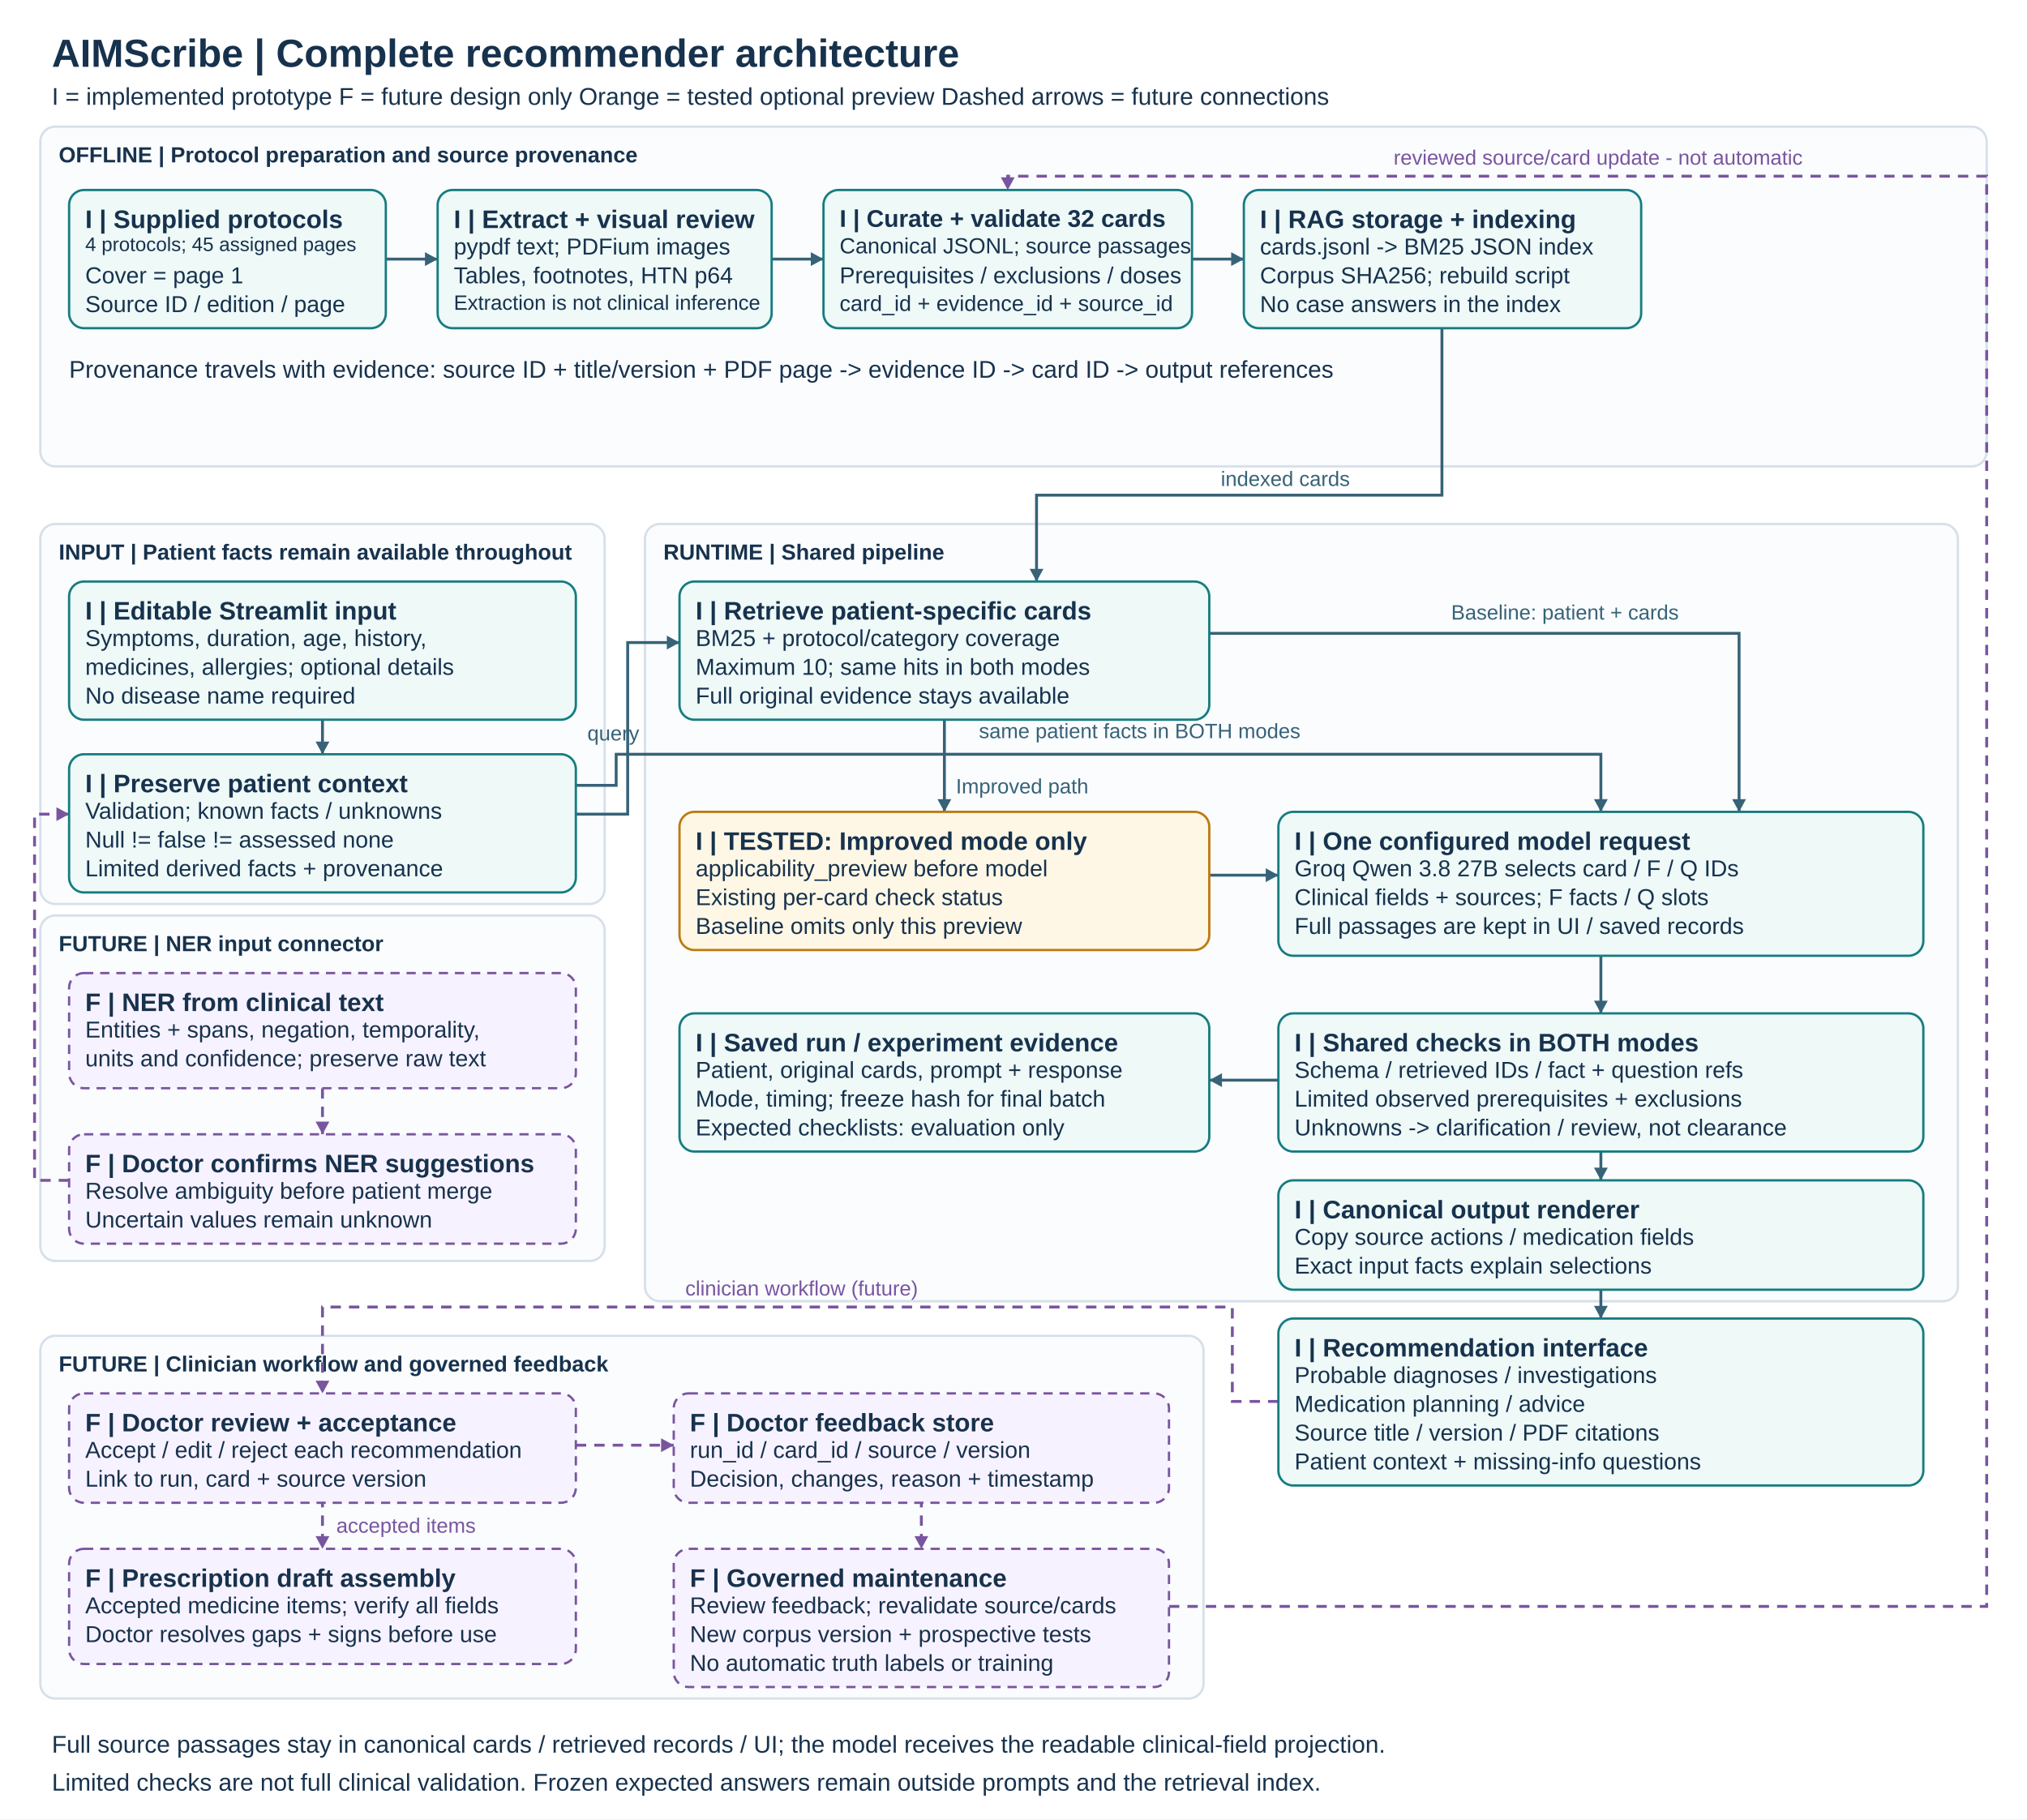
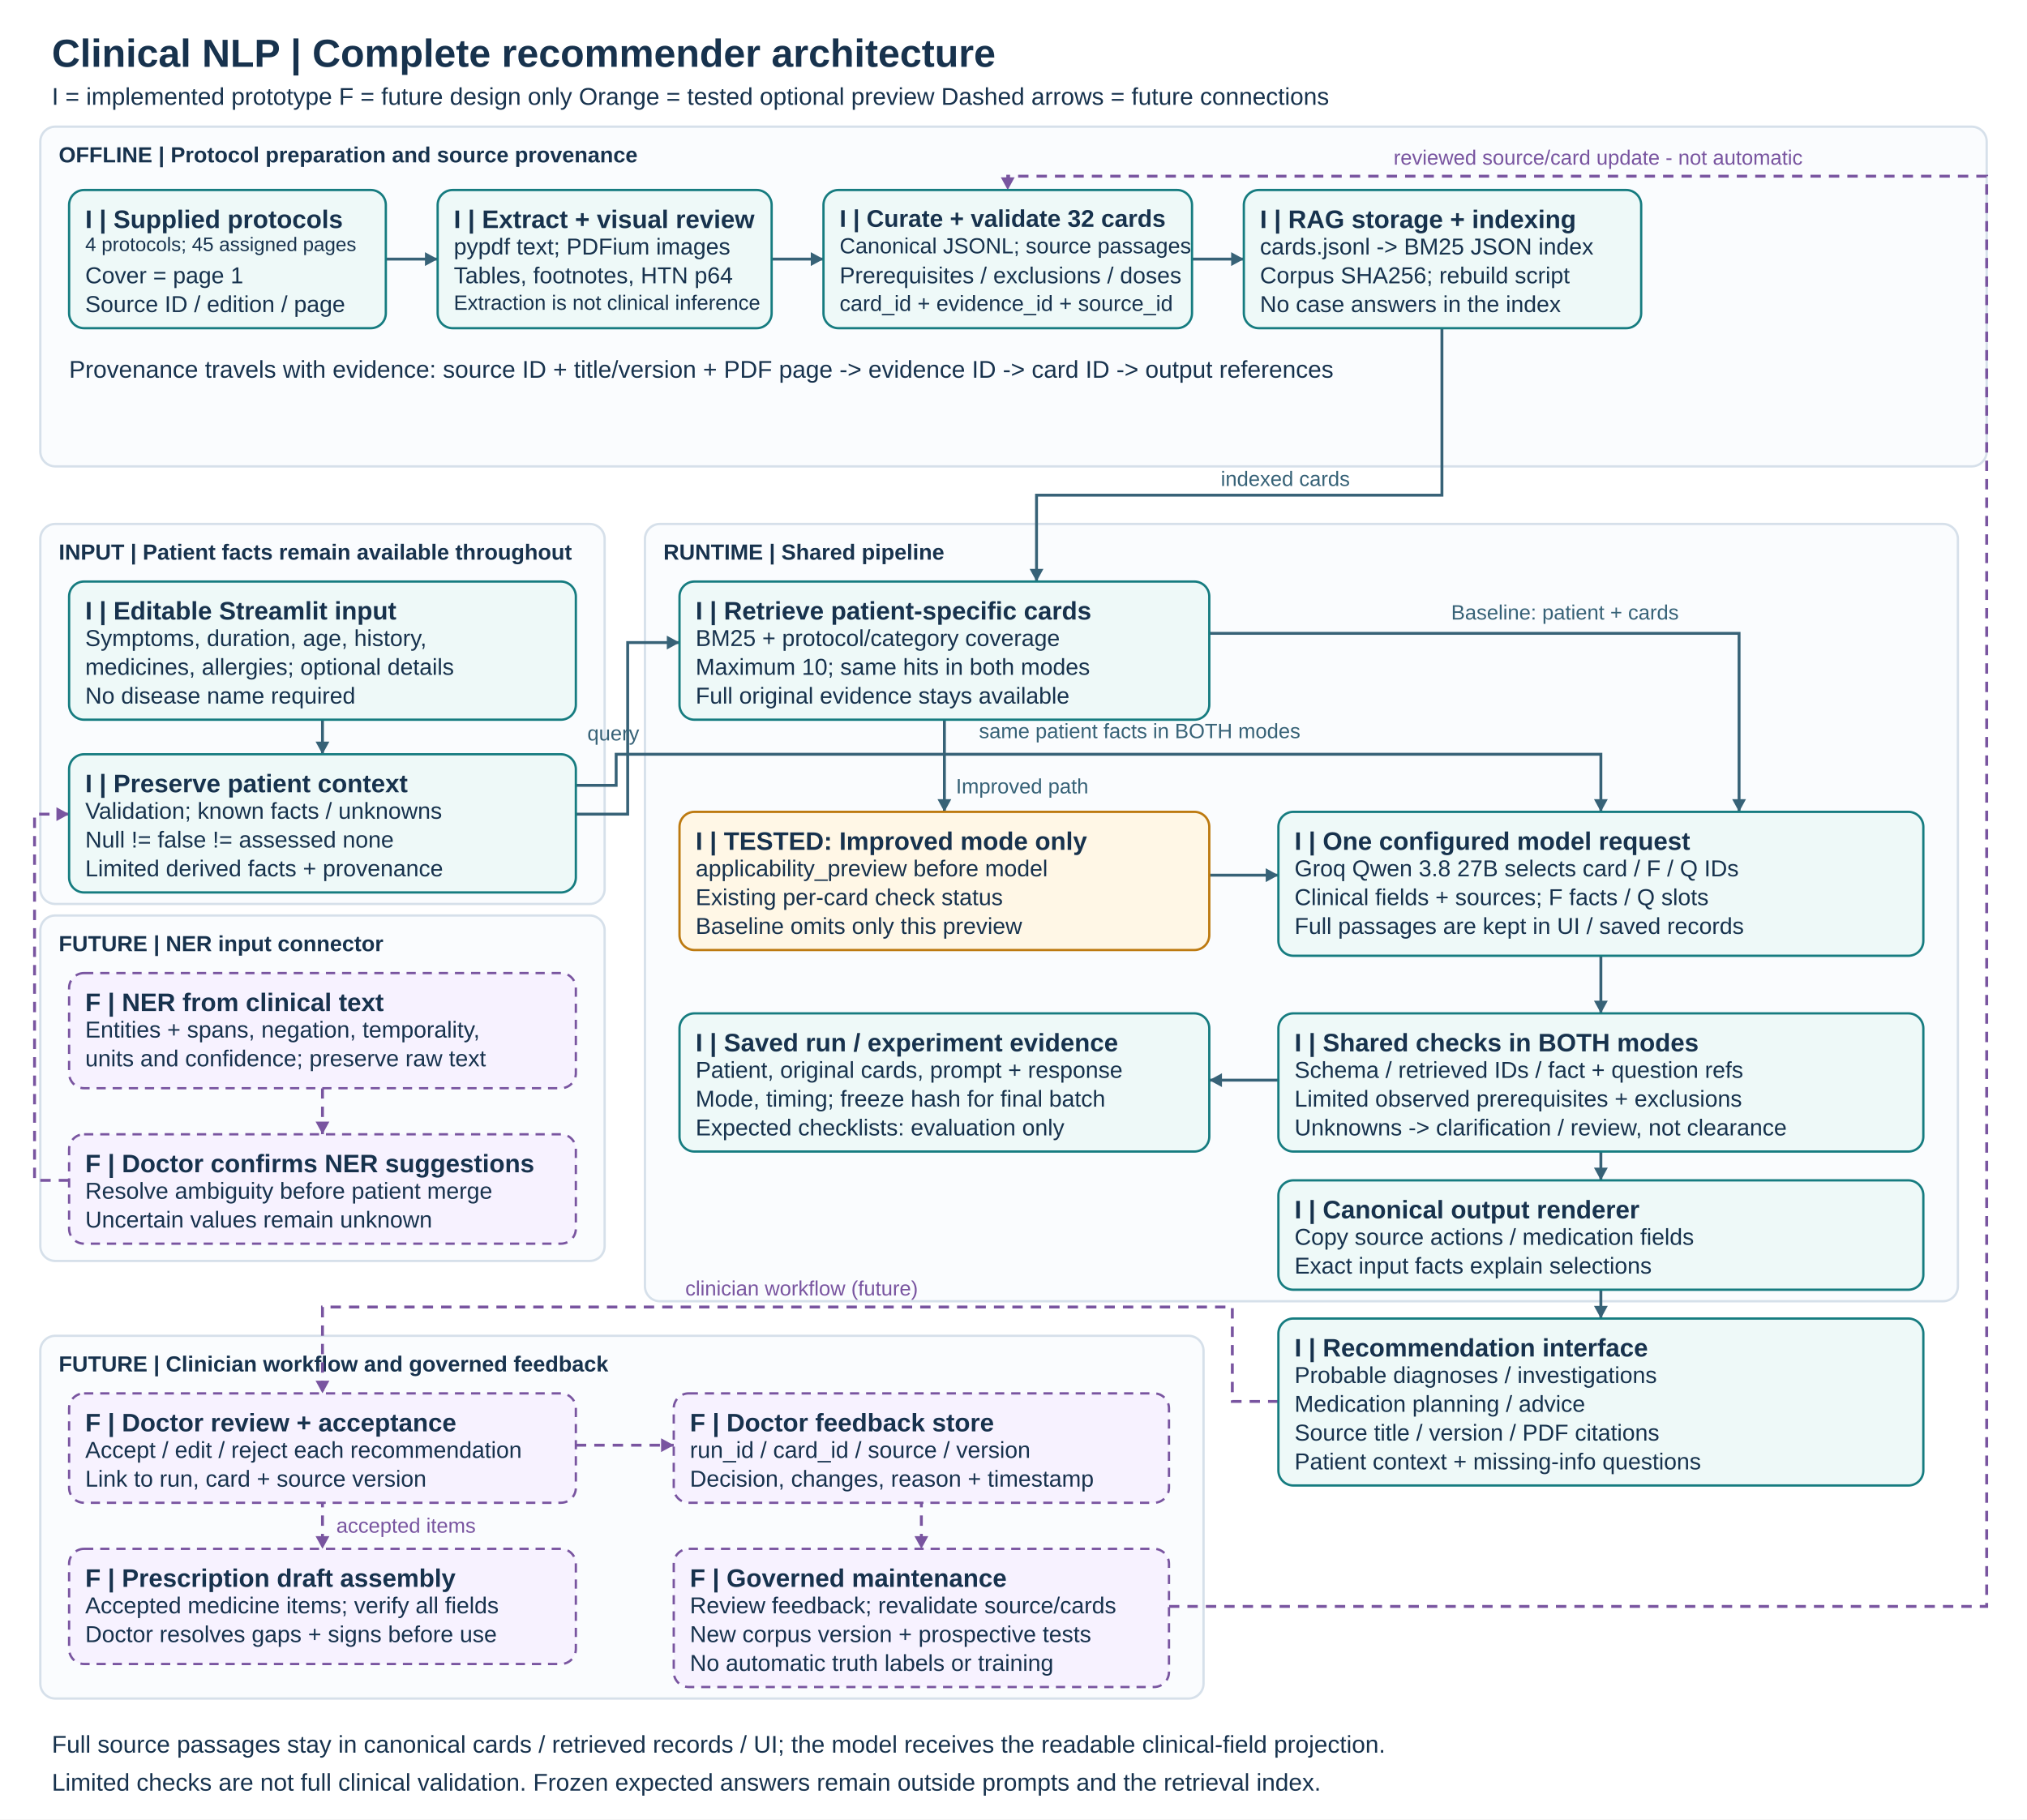
<svg xmlns="http://www.w3.org/2000/svg" width="1760" height="1580" viewBox="0 0 1760 1580" role="img" aria-labelledby="title desc">
  <rect width="100%" height="100%" fill="#ffffff" />
-   <text x="45" y="58" font-family="Segoe UI,Arial,sans-serif" font-size="34" fill="#17324d" font-weight="700">AIMScribe | Complete recommender architecture</text>
+   <text x="45" y="58" font-family="Segoe UI,Arial,sans-serif" font-size="34" fill="#17324d" font-weight="700">Clinical NLP | Complete recommender architecture</text>
  <text x="45" y="91" font-family="Segoe UI,Arial,sans-serif" font-size="21" fill="#17324d" font-weight="400">I = implemented prototype     F = future design only     Orange = tested optional preview     Dashed arrows = future connections</text>
  <rect x="35" y="110" width="1690" height="295" rx="13" fill="#fafcfe" stroke="#d6e0ea" stroke-width="2" />
  <text x="51" y="141" font-family="Segoe UI,Arial,sans-serif" font-size="19" fill="#17324d" font-weight="700">OFFLINE | Protocol preparation and source provenance</text>
  <rect x="35" y="455" width="490" height="330" rx="13" fill="#fafcfe" stroke="#d6e0ea" stroke-width="2" />
  <text x="51" y="486" font-family="Segoe UI,Arial,sans-serif" font-size="19" fill="#17324d" font-weight="700">INPUT | Patient facts remain available throughout</text>
  <rect x="560" y="455" width="1140" height="675" rx="13" fill="#fafcfe" stroke="#d6e0ea" stroke-width="2" />
  <text x="576" y="486" font-family="Segoe UI,Arial,sans-serif" font-size="19" fill="#17324d" font-weight="700">RUNTIME | Shared pipeline</text>
  <rect x="35" y="795" width="490" height="300" rx="13" fill="#fafcfe" stroke="#d6e0ea" stroke-width="2" />
  <text x="51" y="826" font-family="Segoe UI,Arial,sans-serif" font-size="19" fill="#17324d" font-weight="700">FUTURE | NER input connector</text>
  <rect x="35" y="1160" width="1010" height="315" rx="13" fill="#fafcfe" stroke="#d6e0ea" stroke-width="2" />
  <text x="51" y="1191" font-family="Segoe UI,Arial,sans-serif" font-size="19" fill="#17324d" font-weight="700">FUTURE | Clinician workflow and governed feedback</text>
  <text x="60" y="328" font-family="Segoe UI,Arial,sans-serif" font-size="21" fill="#17324d" font-weight="400">Provenance travels with evidence: source ID + title/version + PDF page -&gt; evidence ID -&gt; card ID -&gt; output references</text>
  <polyline points="335,225 380,225" fill="none" stroke="#376277" stroke-width="2.5" />
  <polygon points="380,225 369,219 369,231" fill="#376277" />
  <polyline points="670,225 715,225" fill="none" stroke="#376277" stroke-width="2.5" />
  <polygon points="715,225 704,219 704,231" fill="#376277" />
  <polyline points="1035,225 1080,225" fill="none" stroke="#376277" stroke-width="2.5" />
  <polygon points="1080,225 1069,219 1069,231" fill="#376277" />
  <polyline points="280,610 280,655" fill="none" stroke="#376277" stroke-width="2.5" />
  <polygon points="280,655 274,644 286,644" fill="#376277" />
  <polyline points="1252,285 1252,430 900,430 900,505" fill="none" stroke="#376277" stroke-width="2.5" />
  <polygon points="900,505 894,494 906,494" fill="#376277" />
  <text x="1060" y="422" font-family="Segoe UI,Arial,sans-serif" font-size="18" fill="#376277" font-weight="400">indexed cards</text>
  <polyline points="500,707 545,707 545,558 590,558" fill="none" stroke="#376277" stroke-width="2.5" />
  <polygon points="590,558 579,552 579,564" fill="#376277" />
  <text x="510" y="643" font-family="Segoe UI,Arial,sans-serif" font-size="18" fill="#376277" font-weight="400">query</text>
  <polyline points="500,682 535,682 535,655 1390,655 1390,705" fill="none" stroke="#376277" stroke-width="2.5" />
  <polygon points="1390,705 1384,694 1396,694" fill="#376277" />
  <text x="850" y="641" font-family="Segoe UI,Arial,sans-serif" font-size="18" fill="#376277" font-weight="400">same patient facts in BOTH modes</text>
  <polyline points="1050,550 1510,550 1510,705" fill="none" stroke="#376277" stroke-width="2.5" />
  <polygon points="1510,705 1504,694 1516,694" fill="#376277" />
  <text x="1260" y="538" font-family="Segoe UI,Arial,sans-serif" font-size="18" fill="#376277" font-weight="400">Baseline: patient + cards</text>
  <polyline points="820,610 820,705" fill="none" stroke="#376277" stroke-width="2.5" />
  <polygon points="820,705 814,694 826,694" fill="#376277" />
  <text x="830" y="689" font-family="Segoe UI,Arial,sans-serif" font-size="18" fill="#376277" font-weight="400">Improved path</text>
  <polyline points="1050,760 1110,760" fill="none" stroke="#376277" stroke-width="2.5" />
  <polygon points="1110,760 1099,754 1099,766" fill="#376277" />
  <polyline points="1390,830 1390,880" fill="none" stroke="#376277" stroke-width="2.5" />
  <polygon points="1390,880 1384,869 1396,869" fill="#376277" />
  <polyline points="1110,938 1050,938" fill="none" stroke="#376277" stroke-width="2.5" />
  <polygon points="1050,938 1061,932 1061,944" fill="#376277" />
  <polyline points="1390,995 1390,1025" fill="none" stroke="#376277" stroke-width="2.5" />
  <polygon points="1390,1025 1384,1014 1396,1014" fill="#376277" />
  <polyline points="1390,1105 1390,1145" fill="none" stroke="#376277" stroke-width="2.5" />
  <polygon points="1390,1145 1384,1134 1396,1134" fill="#376277" />
  <polyline points="280,945 280,985" fill="none" stroke="#7955a0" stroke-width="2.5" stroke-dasharray="9 7" />
  <polygon points="280,985 274,974 286,974" fill="#7955a0" />
  <polyline points="60,1025 30,1025 30,707 60,707" fill="none" stroke="#7955a0" stroke-width="2.5" stroke-dasharray="9 7" />
  <polygon points="60,707 49,701 49,713" fill="#7955a0" />
  <polyline points="1110,1217 1070,1217 1070,1135 280,1135 280,1210" fill="none" stroke="#7955a0" stroke-width="2.5" stroke-dasharray="9 7" />
  <polygon points="280,1210 274,1199 286,1199" fill="#7955a0" />
  <text x="595" y="1125" font-family="Segoe UI,Arial,sans-serif" font-size="18" fill="#7955a0" font-weight="400">clinician workflow (future)</text>
  <polyline points="280,1300 280,1345" fill="none" stroke="#7955a0" stroke-width="2.5" stroke-dasharray="9 7" />
  <polygon points="280,1345 274,1334 286,1334" fill="#7955a0" />
  <text x="292" y="1331" font-family="Segoe UI,Arial,sans-serif" font-size="18" fill="#7955a0" font-weight="400">accepted items</text>
  <polyline points="500,1255 585,1255" fill="none" stroke="#7955a0" stroke-width="2.5" stroke-dasharray="9 7" />
  <polygon points="585,1255 574,1249 574,1261" fill="#7955a0" />
  <polyline points="800,1300 800,1345" fill="none" stroke="#7955a0" stroke-width="2.5" stroke-dasharray="9 7" />
  <polygon points="800,1345 794,1334 806,1334" fill="#7955a0" />
  <polyline points="1015,1395 1725,1395 1725,153 875,153 875,165" fill="none" stroke="#7955a0" stroke-width="2.5" stroke-dasharray="9 7" />
  <polygon points="875,165 869,154 881,154" fill="#7955a0" />
  <text x="1210" y="143" font-family="Segoe UI,Arial,sans-serif" font-size="18" fill="#7955a0" font-weight="400">reviewed source/card update - not automatic</text>
  <rect x="60" y="165" width="275" height="120" rx="13" fill="#eef9f8" stroke="#167c80" stroke-width="2" />
  <text x="74" y="198" font-family="Segoe UI,Arial,sans-serif" font-size="22" fill="#17324d" font-weight="700">I | Supplied protocols</text>
  <text x="74" y="218" font-family="Segoe UI,Arial,sans-serif" font-size="17" fill="#17324d" font-weight="400">4 protocols; 45 assigned pages</text>
  <text x="74" y="246" font-family="Segoe UI,Arial,sans-serif" font-size="20" fill="#17324d" font-weight="400">Cover = page 1</text>
  <text x="74" y="271" font-family="Segoe UI,Arial,sans-serif" font-size="20" fill="#17324d" font-weight="400">Source ID / edition / page</text>
  <rect x="380" y="165" width="290" height="120" rx="13" fill="#eef9f8" stroke="#167c80" stroke-width="2" />
  <text x="394" y="198" font-family="Segoe UI,Arial,sans-serif" font-size="22" fill="#17324d" font-weight="700">I | Extract + visual review</text>
  <text x="394" y="221" font-family="Segoe UI,Arial,sans-serif" font-size="20" fill="#17324d" font-weight="400">pypdf text; PDFium images</text>
  <text x="394" y="246" font-family="Segoe UI,Arial,sans-serif" font-size="20" fill="#17324d" font-weight="400">Tables, footnotes, HTN p64</text>
  <text x="394" y="269" font-family="Segoe UI,Arial,sans-serif" font-size="18" fill="#17324d" font-weight="400">Extraction is not clinical inference</text>
  <rect x="715" y="165" width="320" height="120" rx="13" fill="#eef9f8" stroke="#167c80" stroke-width="2" />
  <text x="729" y="197" font-family="Segoe UI,Arial,sans-serif" font-size="21" fill="#17324d" font-weight="700">I | Curate + validate 32 cards</text>
  <text x="729" y="220" font-family="Segoe UI,Arial,sans-serif" font-size="19" fill="#17324d" font-weight="400">Canonical JSONL; source passages</text>
  <text x="729" y="246" font-family="Segoe UI,Arial,sans-serif" font-size="20" fill="#17324d" font-weight="400">Prerequisites / exclusions / doses</text>
  <text x="729" y="270" font-family="Segoe UI,Arial,sans-serif" font-size="19" fill="#17324d" font-weight="400">card_id + evidence_id + source_id</text>
  <rect x="1080" y="165" width="345" height="120" rx="13" fill="#eef9f8" stroke="#167c80" stroke-width="2" />
  <text x="1094" y="198" font-family="Segoe UI,Arial,sans-serif" font-size="22" fill="#17324d" font-weight="700">I | RAG storage + indexing</text>
  <text x="1094" y="221" font-family="Segoe UI,Arial,sans-serif" font-size="20" fill="#17324d" font-weight="400">cards.jsonl -&gt; BM25 JSON index</text>
  <text x="1094" y="246" font-family="Segoe UI,Arial,sans-serif" font-size="20" fill="#17324d" font-weight="400">Corpus SHA256; rebuild script</text>
  <text x="1094" y="271" font-family="Segoe UI,Arial,sans-serif" font-size="20" fill="#17324d" font-weight="400">No case answers in the index</text>
  <rect x="60" y="505" width="440" height="120" rx="13" fill="#eef9f8" stroke="#167c80" stroke-width="2" />
  <text x="74" y="538" font-family="Segoe UI,Arial,sans-serif" font-size="22" fill="#17324d" font-weight="700">I | Editable Streamlit input</text>
  <text x="74" y="561" font-family="Segoe UI,Arial,sans-serif" font-size="20" fill="#17324d" font-weight="400">Symptoms, duration, age, history,</text>
  <text x="74" y="586" font-family="Segoe UI,Arial,sans-serif" font-size="20" fill="#17324d" font-weight="400">medicines, allergies; optional details</text>
  <text x="74" y="611" font-family="Segoe UI,Arial,sans-serif" font-size="20" fill="#17324d" font-weight="400">No disease name required</text>
  <rect x="60" y="655" width="440" height="120" rx="13" fill="#eef9f8" stroke="#167c80" stroke-width="2" />
  <text x="74" y="688" font-family="Segoe UI,Arial,sans-serif" font-size="22" fill="#17324d" font-weight="700">I | Preserve patient context</text>
  <text x="74" y="711" font-family="Segoe UI,Arial,sans-serif" font-size="20" fill="#17324d" font-weight="400">Validation; known facts / unknowns</text>
  <text x="74" y="736" font-family="Segoe UI,Arial,sans-serif" font-size="20" fill="#17324d" font-weight="400">Null != false != assessed none</text>
  <text x="74" y="761" font-family="Segoe UI,Arial,sans-serif" font-size="20" fill="#17324d" font-weight="400">Limited derived facts + provenance</text>
  <rect x="590" y="505" width="460" height="120" rx="13" fill="#eef9f8" stroke="#167c80" stroke-width="2" />
  <text x="604" y="538" font-family="Segoe UI,Arial,sans-serif" font-size="22" fill="#17324d" font-weight="700">I | Retrieve patient-specific cards</text>
  <text x="604" y="561" font-family="Segoe UI,Arial,sans-serif" font-size="20" fill="#17324d" font-weight="400">BM25 + protocol/category coverage</text>
  <text x="604" y="586" font-family="Segoe UI,Arial,sans-serif" font-size="20" fill="#17324d" font-weight="400">Maximum 10; same hits in both modes</text>
  <text x="604" y="611" font-family="Segoe UI,Arial,sans-serif" font-size="20" fill="#17324d" font-weight="400">Full original evidence stays available</text>
  <rect x="590" y="705" width="460" height="120" rx="13" fill="#fff7e6" stroke="#bd7a10" stroke-width="2" />
  <text x="604" y="738" font-family="Segoe UI,Arial,sans-serif" font-size="22" fill="#17324d" font-weight="700">I | TESTED: Improved mode only</text>
  <text x="604" y="761" font-family="Segoe UI,Arial,sans-serif" font-size="20" fill="#17324d" font-weight="400">applicability_preview before model</text>
  <text x="604" y="786" font-family="Segoe UI,Arial,sans-serif" font-size="20" fill="#17324d" font-weight="400">Existing per-card check status</text>
  <text x="604" y="811" font-family="Segoe UI,Arial,sans-serif" font-size="20" fill="#17324d" font-weight="400">Baseline omits only this preview</text>
  <rect x="1110" y="705" width="560" height="125" rx="13" fill="#eef9f8" stroke="#167c80" stroke-width="2" />
  <text x="1124" y="738" font-family="Segoe UI,Arial,sans-serif" font-size="22" fill="#17324d" font-weight="700">I | One configured model request</text>
  <text x="1124" y="761" font-family="Segoe UI,Arial,sans-serif" font-size="20" fill="#17324d" font-weight="400">Groq Qwen 3.8 27B selects card / F / Q IDs</text>
  <text x="1124" y="786" font-family="Segoe UI,Arial,sans-serif" font-size="20" fill="#17324d" font-weight="400">Clinical fields + sources; F facts / Q slots</text>
  <text x="1124" y="811" font-family="Segoe UI,Arial,sans-serif" font-size="20" fill="#17324d" font-weight="400">Full passages are kept in UI / saved records</text>
  <rect x="1110" y="880" width="560" height="120" rx="13" fill="#eef9f8" stroke="#167c80" stroke-width="2" />
  <text x="1124" y="913" font-family="Segoe UI,Arial,sans-serif" font-size="22" fill="#17324d" font-weight="700">I | Shared checks in BOTH modes</text>
  <text x="1124" y="936" font-family="Segoe UI,Arial,sans-serif" font-size="20" fill="#17324d" font-weight="400">Schema / retrieved IDs / fact + question refs</text>
  <text x="1124" y="961" font-family="Segoe UI,Arial,sans-serif" font-size="20" fill="#17324d" font-weight="400">Limited observed prerequisites + exclusions</text>
  <text x="1124" y="986" font-family="Segoe UI,Arial,sans-serif" font-size="20" fill="#17324d" font-weight="400">Unknowns -&gt; clarification / review, not clearance</text>
  <rect x="590" y="880" width="460" height="120" rx="13" fill="#eef9f8" stroke="#167c80" stroke-width="2" />
  <text x="604" y="913" font-family="Segoe UI,Arial,sans-serif" font-size="22" fill="#17324d" font-weight="700">I | Saved run / experiment evidence</text>
  <text x="604" y="936" font-family="Segoe UI,Arial,sans-serif" font-size="20" fill="#17324d" font-weight="400">Patient, original cards, prompt + response</text>
  <text x="604" y="961" font-family="Segoe UI,Arial,sans-serif" font-size="20" fill="#17324d" font-weight="400">Mode, timing; freeze hash for final batch</text>
  <text x="604" y="986" font-family="Segoe UI,Arial,sans-serif" font-size="20" fill="#17324d" font-weight="400">Expected checklists: evaluation only</text>
  <rect x="1110" y="1025" width="560" height="95" rx="13" fill="#eef9f8" stroke="#167c80" stroke-width="2" />
  <text x="1124" y="1058" font-family="Segoe UI,Arial,sans-serif" font-size="22" fill="#17324d" font-weight="700">I | Canonical output renderer</text>
  <text x="1124" y="1081" font-family="Segoe UI,Arial,sans-serif" font-size="20" fill="#17324d" font-weight="400">Copy source actions / medication fields</text>
  <text x="1124" y="1106" font-family="Segoe UI,Arial,sans-serif" font-size="20" fill="#17324d" font-weight="400">Exact input facts explain selections</text>
  <rect x="1110" y="1145" width="560" height="145" rx="13" fill="#eef9f8" stroke="#167c80" stroke-width="2" />
  <text x="1124" y="1178" font-family="Segoe UI,Arial,sans-serif" font-size="22" fill="#17324d" font-weight="700">I | Recommendation interface</text>
  <text x="1124" y="1201" font-family="Segoe UI,Arial,sans-serif" font-size="20" fill="#17324d" font-weight="400">Probable diagnoses / investigations</text>
  <text x="1124" y="1226" font-family="Segoe UI,Arial,sans-serif" font-size="20" fill="#17324d" font-weight="400">Medication planning / advice</text>
  <text x="1124" y="1251" font-family="Segoe UI,Arial,sans-serif" font-size="20" fill="#17324d" font-weight="400">Source title / version / PDF citations</text>
  <text x="1124" y="1276" font-family="Segoe UI,Arial,sans-serif" font-size="20" fill="#17324d" font-weight="400">Patient context + missing-info questions</text>
  <rect x="60" y="845" width="440" height="100" rx="13" fill="#f7f2ff" stroke="#7955a0" stroke-width="2" stroke-dasharray="8 6" />
  <text x="74" y="878" font-family="Segoe UI,Arial,sans-serif" font-size="22" fill="#17324d" font-weight="700">F | NER from clinical text</text>
  <text x="74" y="901" font-family="Segoe UI,Arial,sans-serif" font-size="20" fill="#17324d" font-weight="400">Entities + spans, negation, temporality,</text>
  <text x="74" y="926" font-family="Segoe UI,Arial,sans-serif" font-size="20" fill="#17324d" font-weight="400">units and confidence; preserve raw text</text>
  <rect x="60" y="985" width="440" height="95" rx="13" fill="#f7f2ff" stroke="#7955a0" stroke-width="2" stroke-dasharray="8 6" />
  <text x="74" y="1018" font-family="Segoe UI,Arial,sans-serif" font-size="22" fill="#17324d" font-weight="700">F | Doctor confirms NER suggestions</text>
  <text x="74" y="1041" font-family="Segoe UI,Arial,sans-serif" font-size="20" fill="#17324d" font-weight="400">Resolve ambiguity before patient merge</text>
  <text x="74" y="1066" font-family="Segoe UI,Arial,sans-serif" font-size="20" fill="#17324d" font-weight="400">Uncertain values remain unknown</text>
  <rect x="60" y="1210" width="440" height="95" rx="13" fill="#f7f2ff" stroke="#7955a0" stroke-width="2" stroke-dasharray="8 6" />
  <text x="74" y="1243" font-family="Segoe UI,Arial,sans-serif" font-size="22" fill="#17324d" font-weight="700">F | Doctor review + acceptance</text>
  <text x="74" y="1266" font-family="Segoe UI,Arial,sans-serif" font-size="20" fill="#17324d" font-weight="400">Accept / edit / reject each recommendation</text>
  <text x="74" y="1291" font-family="Segoe UI,Arial,sans-serif" font-size="20" fill="#17324d" font-weight="400">Link to run, card + source version</text>
  <rect x="60" y="1345" width="440" height="100" rx="13" fill="#f7f2ff" stroke="#7955a0" stroke-width="2" stroke-dasharray="8 6" />
  <text x="74" y="1378" font-family="Segoe UI,Arial,sans-serif" font-size="22" fill="#17324d" font-weight="700">F | Prescription draft assembly</text>
  <text x="74" y="1401" font-family="Segoe UI,Arial,sans-serif" font-size="20" fill="#17324d" font-weight="400">Accepted medicine items; verify all fields</text>
  <text x="74" y="1426" font-family="Segoe UI,Arial,sans-serif" font-size="20" fill="#17324d" font-weight="400">Doctor resolves gaps + signs before use</text>
  <rect x="585" y="1210" width="430" height="95" rx="13" fill="#f7f2ff" stroke="#7955a0" stroke-width="2" stroke-dasharray="8 6" />
  <text x="599" y="1243" font-family="Segoe UI,Arial,sans-serif" font-size="22" fill="#17324d" font-weight="700">F | Doctor feedback store</text>
  <text x="599" y="1266" font-family="Segoe UI,Arial,sans-serif" font-size="20" fill="#17324d" font-weight="400">run_id / card_id / source / version</text>
  <text x="599" y="1291" font-family="Segoe UI,Arial,sans-serif" font-size="20" fill="#17324d" font-weight="400">Decision, changes, reason + timestamp</text>
  <rect x="585" y="1345" width="430" height="120" rx="13" fill="#f7f2ff" stroke="#7955a0" stroke-width="2" stroke-dasharray="8 6" />
  <text x="599" y="1378" font-family="Segoe UI,Arial,sans-serif" font-size="22" fill="#17324d" font-weight="700">F | Governed maintenance</text>
  <text x="599" y="1401" font-family="Segoe UI,Arial,sans-serif" font-size="20" fill="#17324d" font-weight="400">Review feedback; revalidate source/cards</text>
  <text x="599" y="1426" font-family="Segoe UI,Arial,sans-serif" font-size="20" fill="#17324d" font-weight="400">New corpus version + prospective tests</text>
  <text x="599" y="1451" font-family="Segoe UI,Arial,sans-serif" font-size="20" fill="#17324d" font-weight="400">No automatic truth labels or training</text>
  <text x="45" y="1522" font-family="Segoe UI,Arial,sans-serif" font-size="21" fill="#17324d" font-weight="400">Full source passages stay in canonical cards / retrieved records / UI; the model receives the readable clinical-field projection.</text>
  <text x="45" y="1555" font-family="Segoe UI,Arial,sans-serif" font-size="21" fill="#17324d" font-weight="400">Limited checks are not full clinical validation. Frozen expected answers remain outside prompts and the retrieval index.</text>
</svg>
